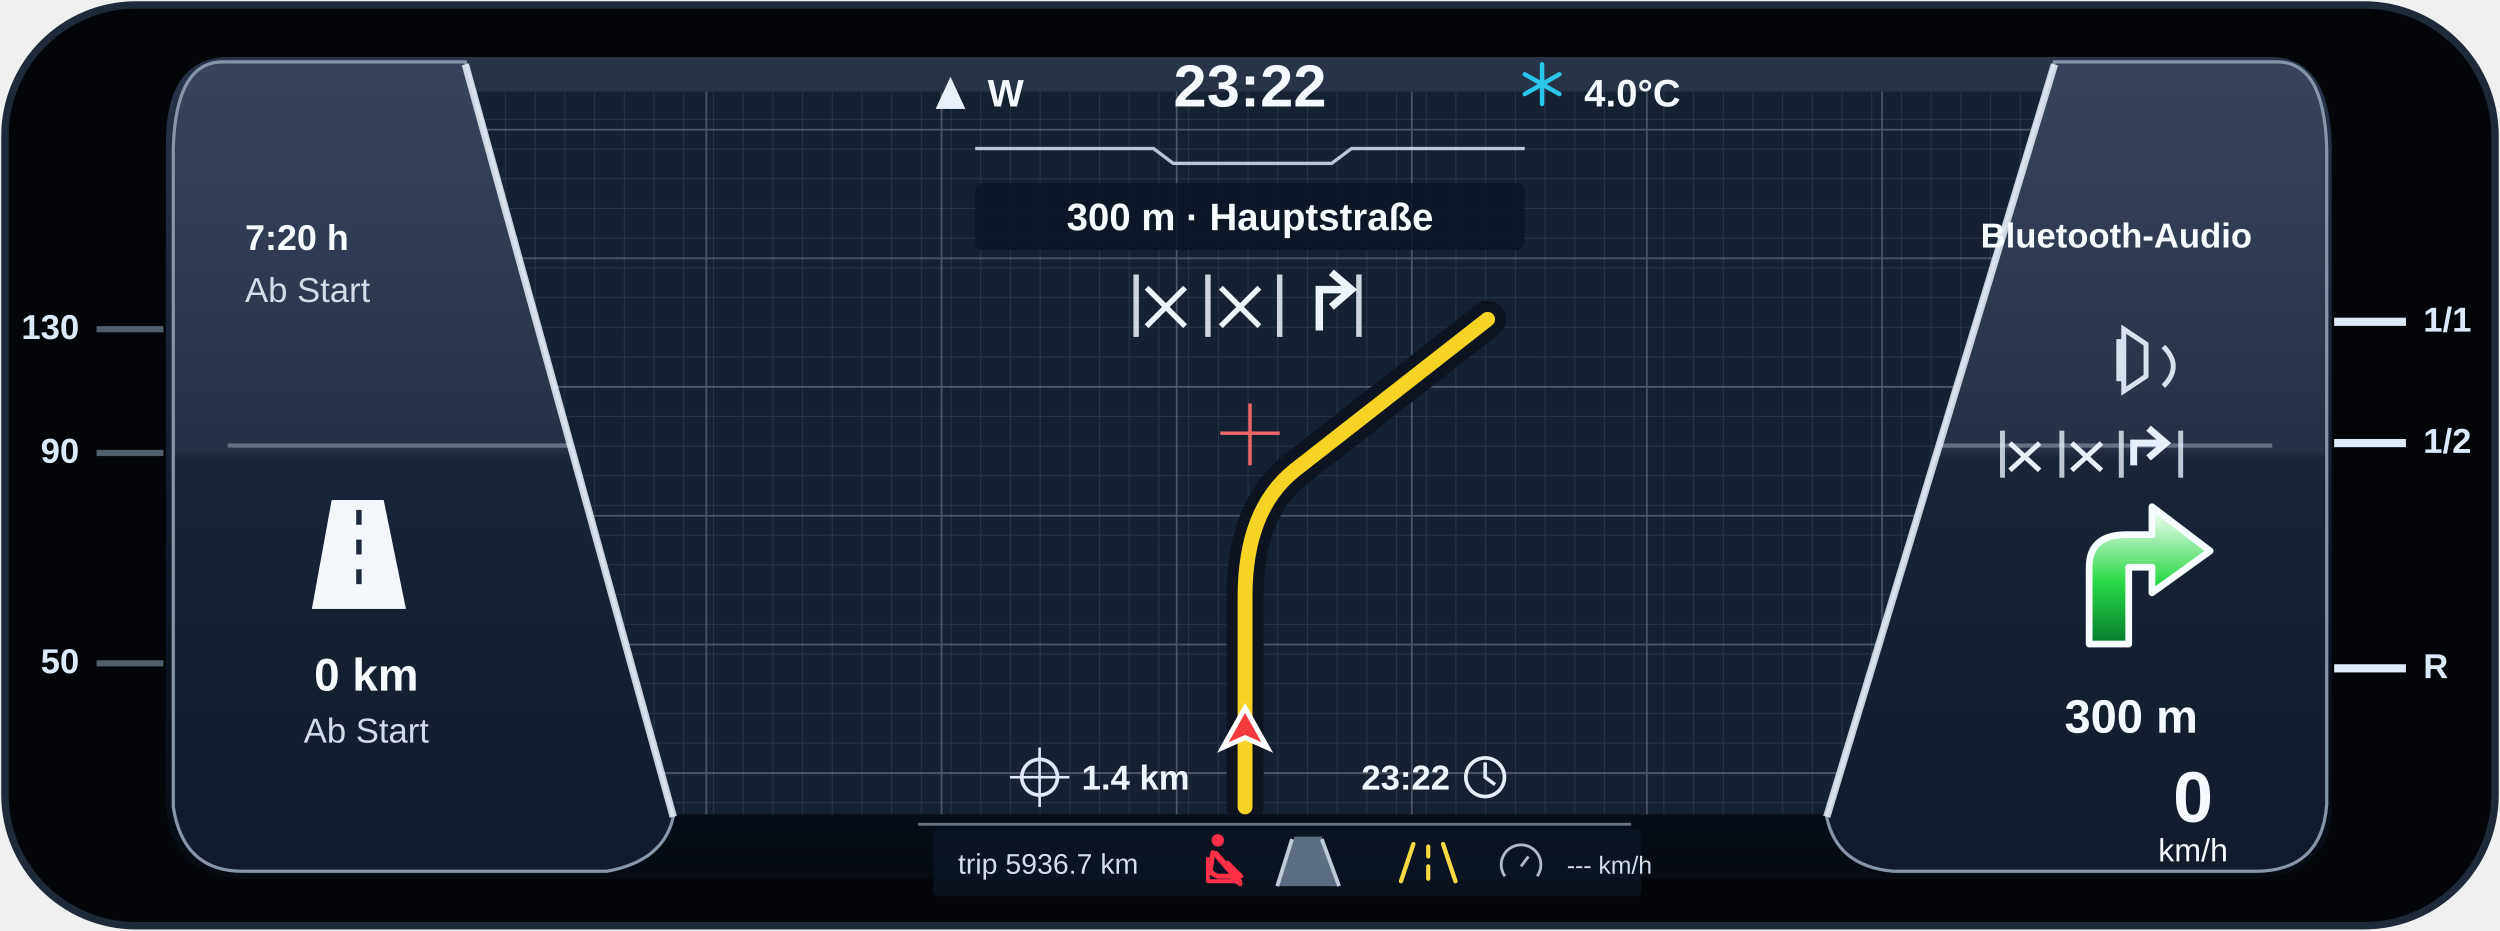
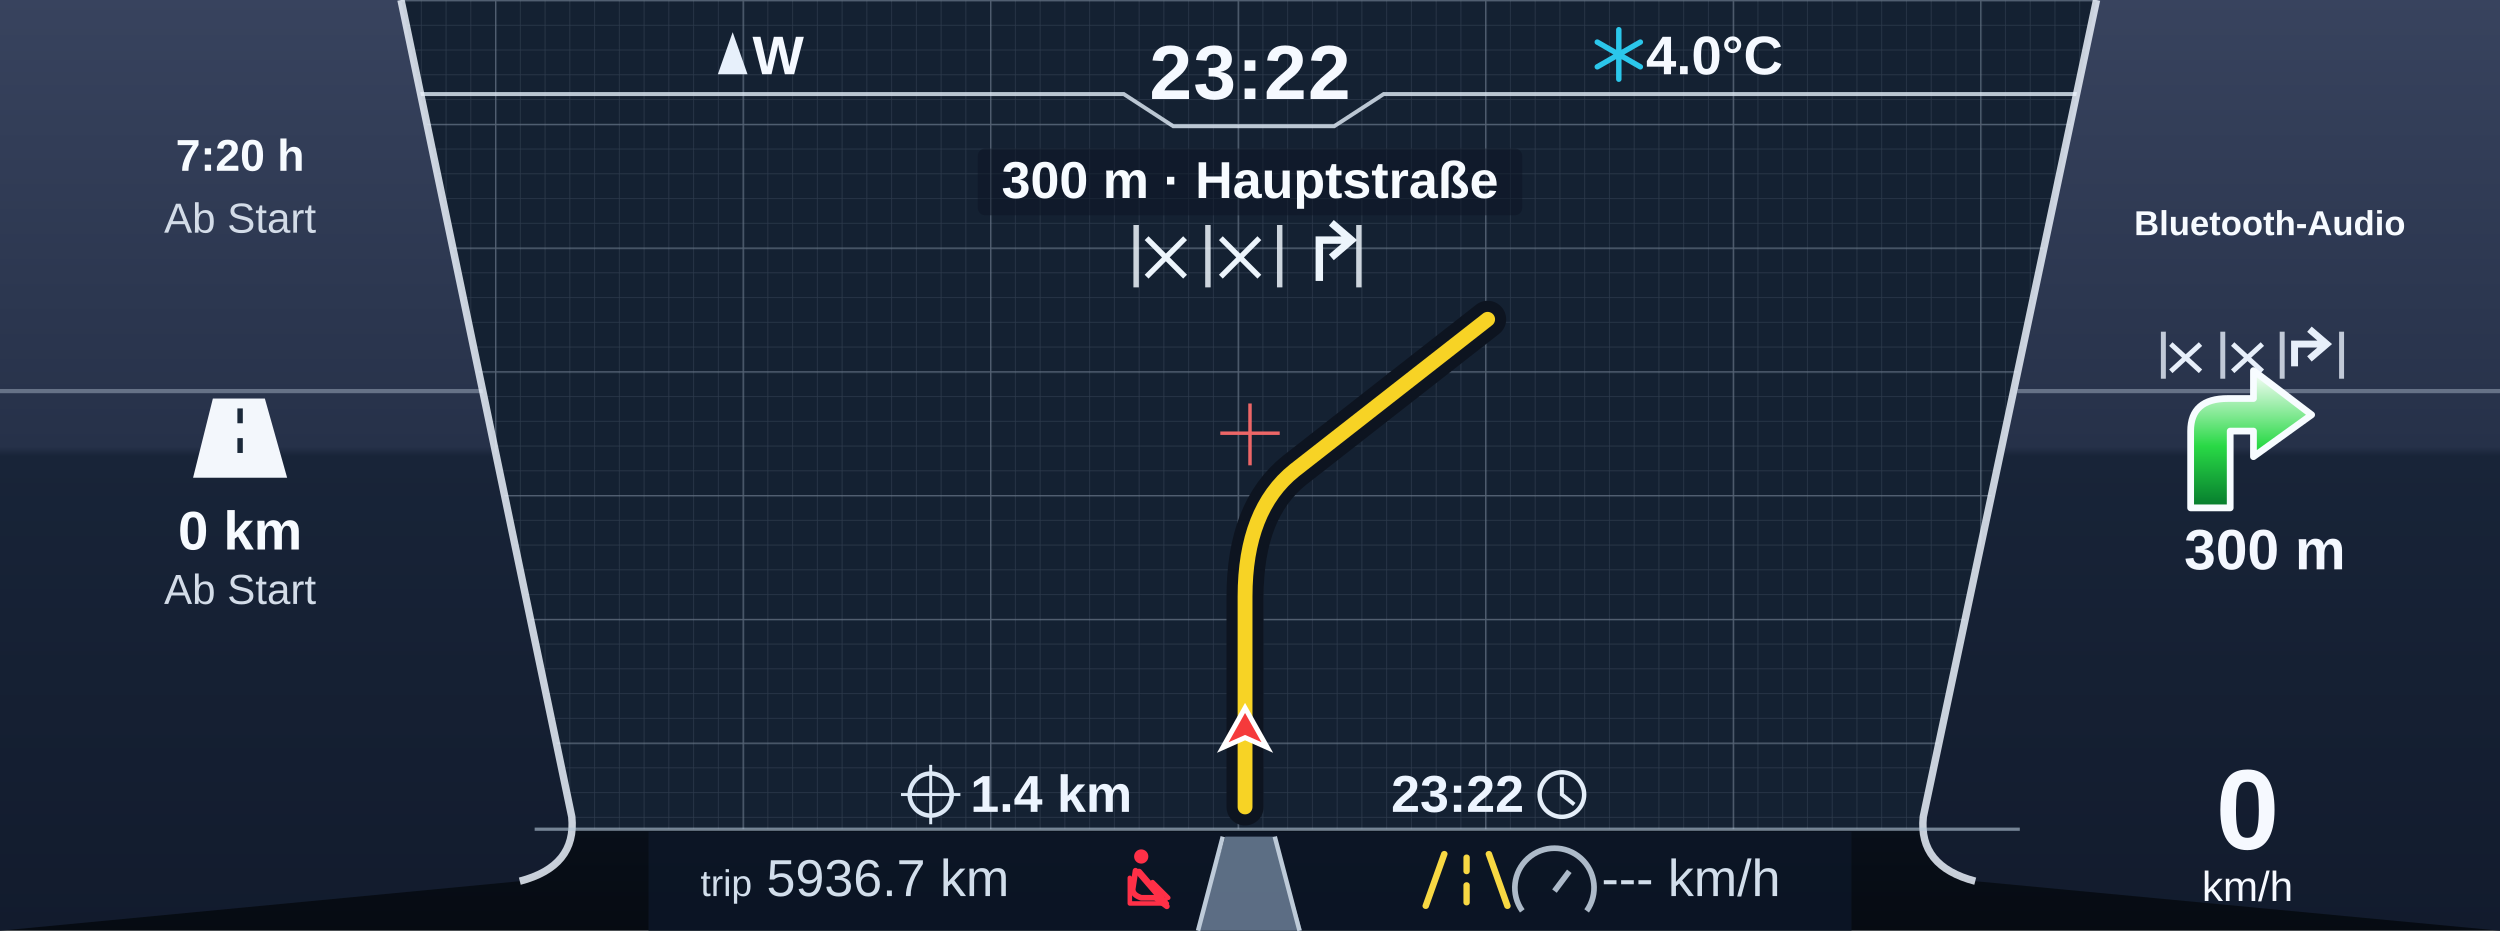
<svg xmlns="http://www.w3.org/2000/svg" id="navv-wide-svg" viewBox="0 0 1010 376" preserveAspectRatio="xMidYMid meet" role="img" aria-label="AID10 Wide: trapezförmige Seiteninstrumente, zentrale Karte und getrennte Navigationsanzeigen">
  <defs>
    <style>
#navv-wide-svg{font-family:Arial,"Helvetica Neue",Helvetica,sans-serif;font-variant-numeric:tabular-nums}
.w-primary{fill:#f7fbff;font-weight:600}.w-sub{fill:#d3dce8;font-weight:500}.w-small{font-size:14px}
</style>
    <linearGradient id="w-surface" x1="0" y1="0" x2="0" y2="1">
      <stop stop-color="#28344a" />
      <stop offset=".65" stop-color="#0d1728" />
      <stop offset="1" stop-color="#060b12" />
    </linearGradient>
    <linearGradient id="w-panel" x1="0" y1="0" x2="0" y2="1">
      <stop stop-color="#38435e" />
      <stop offset=".48" stop-color="#263149" />
      <stop offset=".49" stop-color="#182438" />
      <stop offset="1" stop-color="#121b2d" />
    </linearGradient>
    <linearGradient id="w-turn" x1="0" y1="1" x2="0" y2="0">
      <stop stop-color="#057a2d" />
      <stop offset=".45" stop-color="#29d946" />
      <stop offset="1" stop-color="#fff" />
    </linearGradient>
-     <pattern id="w-grid-fine" width="12" height="12" patternUnits="userSpaceOnUse">
-       <path d="M12 0H0V12" fill="none" stroke="#a1acbd" stroke-opacity=".18" stroke-width=".6" />
+     <pattern id="w-grid-fine" width="10" height="10" patternUnits="userSpaceOnUse">
+       <path d="M10 0H0V10" fill="none" stroke="#8f9cb0" stroke-opacity=".2" stroke-width=".6" />
    </pattern>
-     <pattern id="w-grid-coarse" width="95" height="52" patternUnits="userSpaceOnUse">
-       <path d="M95 0H0V52" fill="none" stroke="#bfc7d5" stroke-opacity=".31" stroke-width="1.4" />
+     <pattern id="w-grid-coarse" width="100" height="50" patternUnits="userSpaceOnUse">
+       <path d="M100 0H0V50" fill="none" stroke="#a9b7c8" stroke-opacity=".34" stroke-width="1.2" />
    </pattern>
    <clipPath id="w-map-clip">
-       <path d="M188 37H830L738 329H272Z" />
+       <path d="M162 0H847L777 335H231Z" />
    </clipPath>
  </defs>
-   <rect x="2" y="2" width="1006" height="372" rx="53" fill="#030508" stroke="#1e2a38" stroke-width="3" />
-   <path d="M93 23H917Q941 23 942 58V329Q940 355 907 355H101Q68 355 67 324V58Q67 23 93 23Z" fill="url(#w-surface)" />
+   <rect x="0" y="0" width="1010" height="376" fill="url(#w-surface)" />
  <g id="wide-map-surface" clip-path="url(#w-map-clip)">
-     <rect x="180" y="37" width="660" height="310" fill="#142132" />
+     <rect x="0" y="0" width="1010" height="376" fill="#142132" />
    <g id="wide-grid">
-       <rect x="180" y="37" width="660" height="310" fill="url(#w-grid-fine)" />
-       <rect x="180" y="37" width="660" height="310" fill="url(#w-grid-coarse)" />
+       <rect x="0" y="0" width="1010" height="376" fill="url(#w-grid-fine)" />
+       <rect x="0" y="0" width="1010" height="376" fill="url(#w-grid-coarse)" />
      <path d="M505 163v25m-12-13h24" stroke="#ed6667" stroke-width="1.4" fill="none" />
    </g>
    <g id="wide-map-visual" style="display:none">
-       <rect x="180" y="37" width="660" height="310" fill="#253a45" />
+       <rect x="0" y="0" width="1010" height="376" fill="#253a45" />
      <path d="M297 79H698M300 139H704M300 235H701M348 35V344M430 35V345M559 37V343M638 37V345" stroke="#6e8091" stroke-width="27" fill="none" />
      <path d="M297 79H698M300 139H704M300 235H701M348 35V344M430 35V345M559 37V343M638 37V345" stroke="#a4b4be" stroke-opacity=".7" stroke-width="2" fill="none" />
      <rect x="372" y="163" width="34" height="49" fill="#364b55" />
      <rect x="578" y="168" width="35" height="42" fill="#314852" />
    </g>
    <g id="wide-map-route">
      <path d="M503 326V241Q503 206 523 190L601 129" stroke="#0d1420" stroke-width="15" fill="none" stroke-linecap="round" stroke-linejoin="round" />
      <path d="M503 326V241Q503 206 523 190L601 129" stroke="#f7d325" stroke-width="6" fill="none" stroke-linecap="round" stroke-linejoin="round" />
      <path d="M494 302l9-16 9 16-9-4z" fill="#f53a3b" stroke="#fff" stroke-width="2" />
    </g>
    <g id="wide-app-placeholder" style="display:none">
      <rect x="404" y="150" width="202" height="76" rx="8" fill="#0c1728" stroke="#527891" stroke-opacity=".6" />
      <text x="505" y="183" fill="#d8e7f5" text-anchor="middle" font-size="17" font-weight="600">CarPlay-App</text>
      <text x="505" y="206" fill="#94acbd" text-anchor="middle" font-size="12">Vorschau · nur Editor</text>
    </g>
    <g id="wide-off-placeholder" style="display:none">
      <text x="505" y="185" fill="#8ea4ba" text-anchor="middle" font-size="18" font-weight="600">CarPlay aus</text>
      <text x="505" y="209" fill="#6f8398" text-anchor="middle" font-size="12">nur Editor</text>
    </g>
  </g>
-   <g id="wide-side-panels">
-     <path d="M90 25H188L272 330Q268 348 245 352H98Q74 352 70 326V60Q71 25 90 25Z" fill="url(#w-panel)" stroke="#8795aa" stroke-width="1.3" />
-     <path d="M920 25H830L738 330Q742 350 765 352H911Q938 352 940 325V60Q939 25 920 25Z" fill="url(#w-panel)" stroke="#8795aa" stroke-width="1.3" />
-     <path d="M92 180H231M784 180H918" stroke="#bcc9d9" stroke-opacity=".42" stroke-width="1.7" />
-     <path d="M188 26L272 330M830 26L738 330" stroke="#ebf2fb" stroke-width="3" opacity=".84" />
-   </g>
  <g id="wide-top-status" fill="#f5f9ff">
-     <path d="M384 31l-6 13h12z" fill="#e7f0fb" />
-     <text x="399" y="43" font-size="15.5" font-weight="600">W</text>
-     <text x="505" y="43" text-anchor="middle" font-size="24" font-weight="650" letter-spacing=".1">23:22</text>
-     <g transform="translate(623 34)" stroke="#2bc7eb" stroke-width="1.8" stroke-linecap="round">
-       <path d="M0-8V8M-7-4L7 4M-7 4L7-4" />
+     <path d="M296 13l-6 17h12z" fill="#e7f0fb" />
+     <text x="304" y="30" font-size="22" font-weight="600">W</text>
+     <text x="505" y="40" text-anchor="middle" font-size="31" font-weight="600" letter-spacing=".5">23:22</text>
+     <g transform="translate(654 22)" stroke="#2bc7eb" stroke-width="2.2" stroke-linecap="round">
+       <path d="M0-10V10M-8.7-5L8.7 5M-8.7 5L8.7-5" />
    </g>
-     <text x="640" y="43" font-size="15.5" font-weight="600">4.0°C</text>
-     <path d="M394 60H466l8 6h64l8-6h70" fill="none" stroke="#dce7f3" stroke-width="1.35" opacity=".83" />
+     <text x="665" y="30" font-size="22" font-weight="600">4.0°C</text>
+     <path d="M0 38H454L474 51H539L559 38H1010" fill="none" stroke="#dce7f3" stroke-width="1.6" opacity=".83" />
  </g>
  <g id="wide-top-text" fill="#f7fbff" text-anchor="middle">
-     <rect x="394" y="74" width="222" height="27" rx="3" fill="#0b1423" opacity=".84" />
-     <text id="wide-top-label" x="505" y="93" font-size="15.5" font-weight="600">300 m · Hauptstraße</text>
+     <rect x="395" y="60" width="220" height="27" rx="3" fill="#0b1423" opacity=".5" />
+     <text id="wide-top-label" x="505" y="80" font-size="21" font-weight="600">300 m · Hauptstraße</text>
  </g>
-   <g id="wide-top-lanes" fill="none" stroke="#edf5fc" stroke-width="2.2" stroke-linecap="square">
+   <g id="wide-top-lanes" transform="translate(0 -20)" fill="none" stroke="#edf5fc" stroke-width="2.2" stroke-linecap="square">
    <path d="M459 112v23m29-23v23m29-23v23m32-23v23" opacity=".85" />
    <path d="M464 117l14 14m0-14l-14 14M494 117l14 14m0-14l-14 14" />
    <path d="M533 132v-15h12m-6-6l7 6-7 6" stroke-width="3" />
  </g>
-   <g id="wide-left-info" transform="translate(-30 0)">
-     <text x="129" y="101" font-size="14.5" class="w-primary">7:20 h</text>
-     <text x="129" y="122" font-size="14" class="w-sub">Ab Start</text>
-     <path d="M185 202h-21l-8 44h38z" fill="#f3f7fc" />
-     <path d="M175 206v36" stroke="#1b293a" stroke-width="2.2" stroke-dasharray="6 6" />
-     <text x="178" y="279" text-anchor="middle" font-size="18.5" class="w-primary">0 km</text>
-     <text x="178" y="300" text-anchor="middle" font-size="14" class="w-sub">Ab Start</text>
+   <g id="wide-side-panels">
+     <path d="M0 0H162L231 330Q233 350 210 356L0 376Z" fill="url(#w-panel)" />
+     <path d="M1010 0H847L777 330Q775 350 798 356L1010 376Z" fill="url(#w-panel)" />
+     <path d="M0 158H195M815 158H1010" stroke="#bcc9d9" stroke-opacity=".42" stroke-width="1.7" />
+     <path d="M162 0L231 330Q233 350 210 356M847 0L777 330Q775 350 798 356" fill="none" stroke="#ebf2fb" stroke-width="3" opacity=".84" />
  </g>
-   <g id="wide-right-media" transform="translate(40 0)">
+   <g id="wide-left-info" text-anchor="middle">
+     <text x="97" y="69" font-size="18" class="w-primary">7:20 h</text>
+     <text x="97" y="94" font-size="17" class="w-sub">Ab Start</text>
+     <path d="M107 161h-21l-8 32h38z" fill="#f3f7fc" />
+     <path d="M97 165v24" stroke="#1b293a" stroke-width="2.2" stroke-dasharray="6 6" />
+     <text x="97" y="222" font-size="22" class="w-primary">0 km</text>
+     <text x="97" y="244" font-size="17" class="w-sub">Ab Start</text>
+   </g>
+   <g id="wide-right-media" transform="translate(102 -5)">
    <text x="815" y="100" text-anchor="middle" font-size="14" class="w-primary">Bluetooth-Audio</text>
-     <g stroke="#d7e1ef" stroke-width="2" fill="none">
-       <path d="M818 133l9 6v13l-9 6zM816 137v17M834 140q8 8 0 16" />
-     </g>
  </g>
-   <g id="wide-dial-lanes" transform="translate(40 0)" fill="none" stroke="#e7effa" stroke-width="2">
+   <g id="wide-dial-lanes" transform="translate(105 -40)" fill="none" stroke="#e7effa" stroke-width="2">
    <path d="M769 174v19m24-19v19m24-19v19m24-19v19" opacity=".8" />
    <path d="M772 179l12 11m0-11l-12 11M797 179l12 11m0-11l-12 11" />
    <path d="M822 188v-9h12m-6-6l7 6-7 6" stroke-width="2.8" />
  </g>
-   <g id="wide-right-turn" transform="translate(40 0)">
+   <g id="wide-right-turn" transform="translate(81 -55)">
    <g transform="translate(49.2 13.9) scale(.94)">
      <path id="wide-turn-silhouette" d="M803 262v-33q0-14 16-14h11v-12l25 19-25 18v-11h-10v33z" fill="url(#w-turn)" stroke="#f7fcff" stroke-width="2.9" stroke-linecap="round" stroke-linejoin="round" />
    </g>
  </g>
-   <g id="wide-dial-distance" transform="translate(40 0)" fill="#f4f8ff">
-     <text x="821" y="296" text-anchor="middle" font-size="19" font-weight="650">300 m</text>
+   <g id="wide-dial-distance" transform="translate(94 -66)" fill="#f4f8ff">
+     <text x="821" y="296" text-anchor="middle" font-size="23" font-weight="650">300 m</text>
  </g>
-   <g id="wide-speed" transform="translate(40 0)" fill="#f6f9ff">
-     <text x="846" y="332" text-anchor="middle" font-size="29" font-weight="650">0</text>
-     <text x="846" y="348" text-anchor="middle" font-size="13">km/h</text>
+   <g id="wide-speed" fill="#f6f9ff">
+     <text x="908" y="343" text-anchor="middle" font-size="46" font-weight="600">0</text>
+     <text x="908" y="364" text-anchor="middle" font-size="17">km/h</text>
  </g>
-   <g id="wide-bottom-info" fill="#edf5ff" font-size="14" font-weight="600">
+   <g id="wide-bottom-info" fill="#edf5ff" font-size="21" font-weight="600">
    <g id="wide-bottom-distance">
-       <circle cx="420" cy="314" r="7.2" fill="none" stroke="#dce8f5" stroke-width="1.5" />
-       <path d="M420 302v24m-12-12h24" fill="none" stroke="#dce8f5" stroke-width="1.05" />
-       <text x="437" y="319">1.4 km</text>
+       <circle cx="376" cy="321" r="8.5" fill="none" stroke="#dce8f5" stroke-width="1.8" />
+       <path d="M376 309v24m-12-12h24" fill="none" stroke="#dce8f5" stroke-width="1.2" />
+       <text x="392" y="328">1.4 km</text>
    </g>
    <g id="wide-bottom-eta">
-       <text id="wide-bottom-eta-label" x="550" y="319">23:22</text>
-       <circle cx="600" cy="314" r="7.8" stroke="#e4eef8" stroke-width="1.5" fill="none" />
-       <path d="M600 308v6l4 3" stroke="#e4eef8" fill="none" stroke-width="1.4" />
+       <text id="wide-bottom-eta-label" x="562" y="328">23:22</text>
+       <circle cx="631" cy="321" r="9" stroke="#e4eef8" stroke-width="1.8" fill="none" />
+       <path d="M631 314v7l5 4" stroke="#e4eef8" fill="none" stroke-width="1.6" />
    </g>
  </g>
-   <g id="wide-footer" fill="#d2deeb" font-size="11.5" font-weight="500">
-     <path d="M371 333H659" stroke="#b6c8d9" stroke-width="1.15" opacity=".55" />
-     <rect x="377" y="335" width="286" height="27" rx="2" fill="#0c1728" opacity=".64" />
-     <text x="387" y="353">trip 5936.7 km</text>
-     <g id="wide-seatbelt-warning" transform="translate(485 336)" fill="none" stroke="#ff3047" stroke-linecap="round" stroke-linejoin="round">
+   <g id="wide-footer" fill="#d2deeb" font-size="21" font-weight="500">
+     <path d="M216 335H816" stroke="#b6c8d9" stroke-width="1.3" opacity=".6" />
+     <rect x="262" y="336" width="486" height="40" fill="#0c1728" opacity=".8" />
+     <text x="283" y="362">
+       <tspan font-size="15">trip</tspan> 5936.7 km</text>
+     <g id="wide-seatbelt-warning" transform="translate(453 342) scale(1.15)" fill="none" stroke="#ff3047" stroke-linecap="round" stroke-linejoin="round">
      <circle cx="7" cy="3.5" r="2.5" fill="#ff3047" stroke="none" />
      <path d="M5 8.5L4 15q0 2 3 3h5l4 3" stroke-width="2" />
      <path d="M6.2 9l8 9.3" stroke-width="2.4" />
      <path d="M3 11v9h13" stroke-width="1.6" />
      <path d="M11 12.5l5.5 5.5" stroke-width="1.6" />
      <rect x="12.5" y="18" width="3.8" height="2.4" rx=".6" fill="#ff3047" stroke="none" />
    </g>
-     <path d="M516 358l7-20h11l7 20" fill="#6c8097" opacity=".83" />
-     <path d="M522 339l-6 19m18-19l7 19" fill="none" stroke="#becbd9" stroke-width="1.55" />
-     <g id="wide-yellow-road-guidance" fill="none" stroke="#f8d843" stroke-width="1.75" stroke-linecap="round" stroke-linejoin="round">
+     <path d="M484 376l11-38h20l11 38" fill="#6c8097" opacity=".83" />
+     <path d="M494 338l-10 38m31-38l10 38" fill="none" stroke="#becbd9" stroke-width="1.8" />
+     <g id="wide-yellow-road-guidance" transform="translate(576 345) scale(1.5 1.4) translate(-566 -341)" fill="none" stroke="#f8d843" stroke-width="1.75" stroke-linecap="round" stroke-linejoin="round">
      <path d="M566 356l5-15M588 356l-5-15" />
      <path d="M577 342v4m0 4v5" stroke-width="1.7" />
    </g>
-     <g fill="none" stroke="#cbd9e7" stroke-width="1.15" opacity=".84">
+     <g transform="translate(613 344) scale(2) translate(-607 -342)" fill="none" stroke="#cbd9e7" stroke-width="1.15" opacity=".84">
      <path d="M608 354a8 8 0 1 1 13 0M614.5 350l3-4" />
    </g>
-     <text x="633" y="353" font-size="10">--- km/h</text>
+     <text x="647" y="362">--- km/h</text>
  </g>
-   <g id="wide-side-metrics" fill="#dbe9f8" font-size="14" font-weight="550">
-     <g text-anchor="end" dominant-baseline="middle">
-       <text x="32" y="133">130</text>
-       <text x="32" y="183">90</text>
-       <text x="32" y="268">50</text>
-     </g>
-     <path d="M39 133h27m-27 50h27m-27 85h27" stroke="#8699ad" stroke-width="2.5" opacity=".6" />
-     <g text-anchor="start" dominant-baseline="middle">
-       <text x="979" y="130">1/1</text>
-       <text x="979" y="179">1/2</text>
-       <text x="979" y="270">R</text>
-     </g>
-     <path d="M943 130h29m-29 49h29m-29 91h29" stroke="#dfeaf9" stroke-width="3.3" />
-   </g>
+   <image id="wide-photo" x="0" y="0" width="1010" height="376" preserveAspectRatio="none" opacity=".55" pointer-events="none" style="display:none" />
  <g id="wide-carplay-overlay" style="display:none">
    <rect x="402" y="217" width="198" height="62" rx="8" fill="#122338" stroke="#6bafc9" stroke-width="1.4" />
    <text x="420" y="237" fill="#edf7ff" font-size="13">CarPlay-Manöverkarte</text>
    <text x="420" y="265" fill="#a2f7c6" font-size="19" font-weight="600">↱ 300 m</text>
  </g>
</svg>
